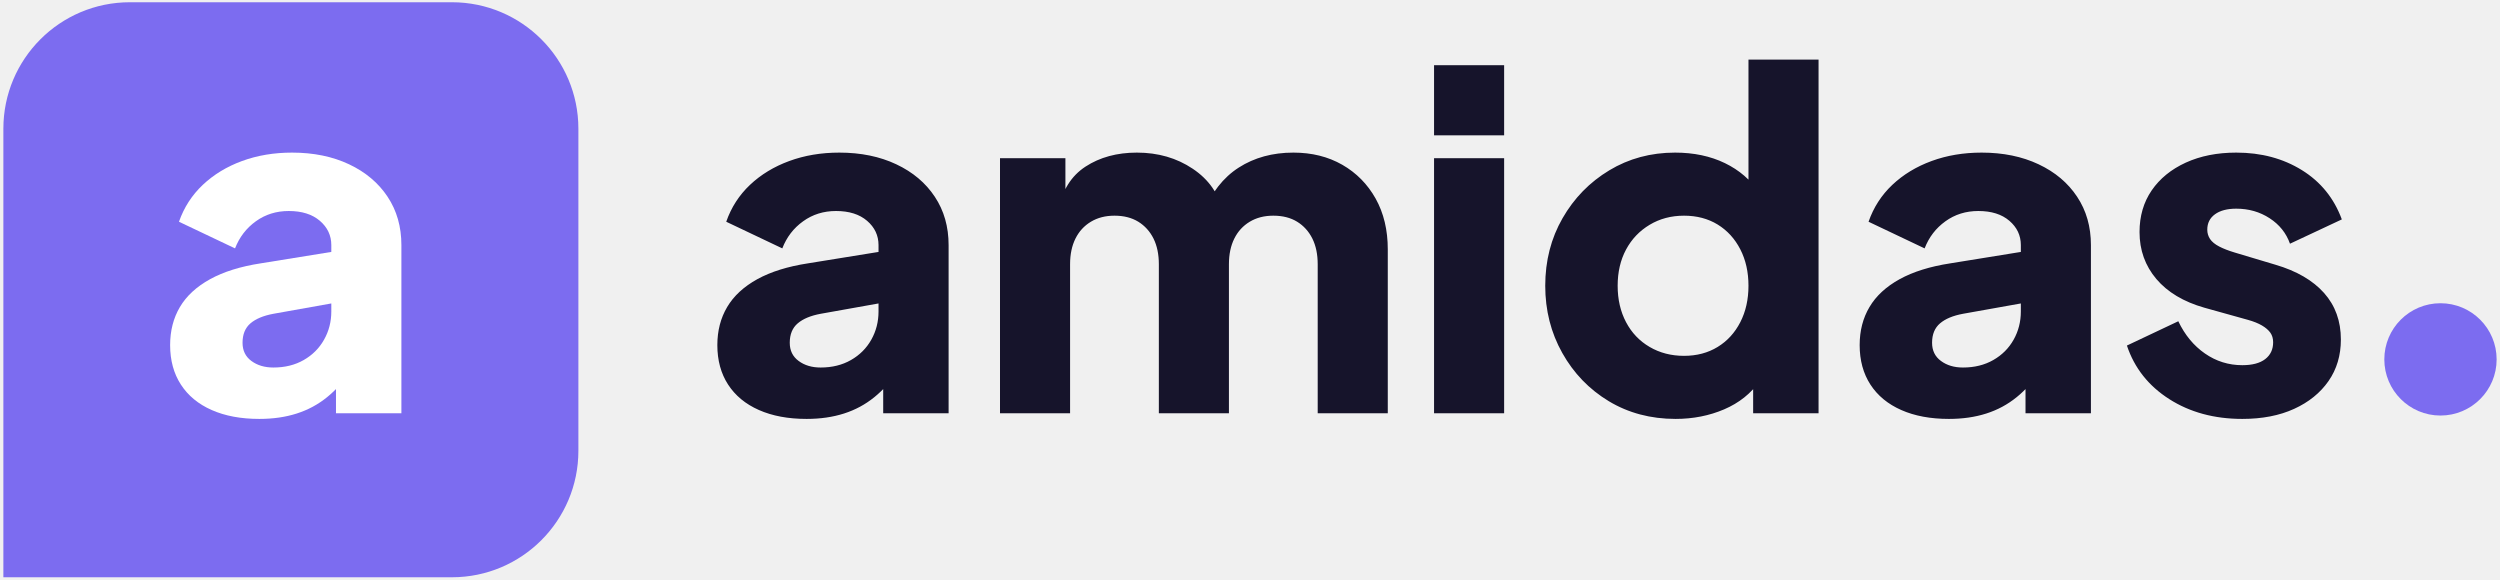
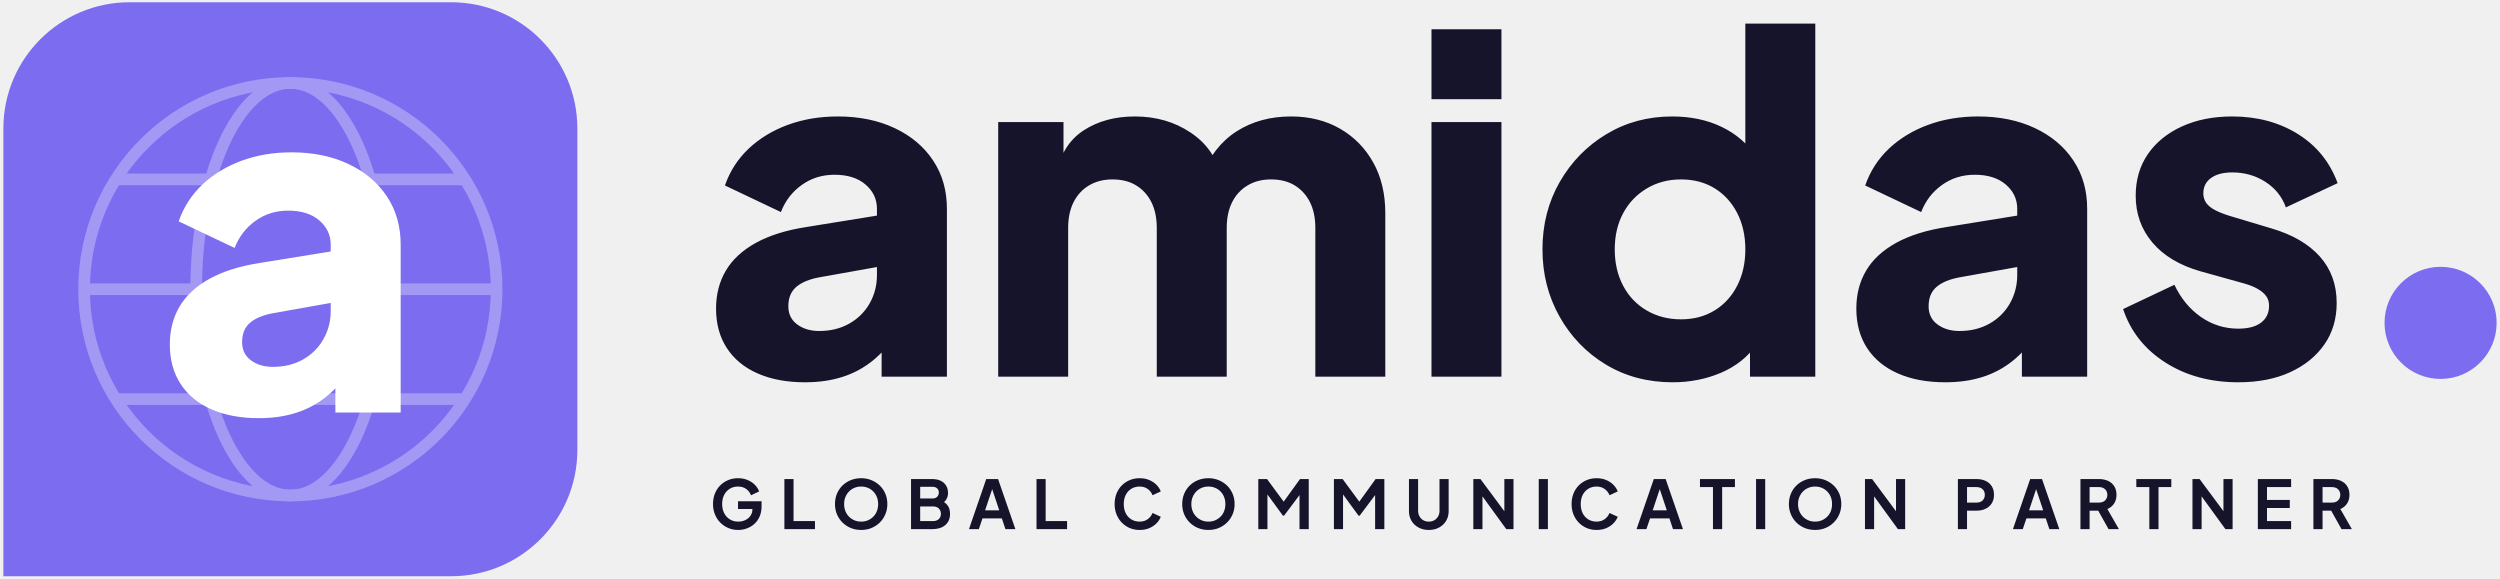
- <svg xmlns="http://www.w3.org/2000/svg" viewBox="0 0 556 129" width="1113" height="258" role="img" aria-label="Amidas">
+ <svg xmlns="http://www.w3.org/2000/svg" viewBox="0 0 557 129" width="1115" height="258" role="img" aria-label="Amidas, global communication partner">
  <path d="M28.66 0.5 H100.34 A28.16 28.16 0 0 1 128.5 28.66 V100.34 A28.16 28.16 0 0 1 100.34 128.5 H0.5 V28.66 A28.16 28.16 0 0 1 28.66 0.5 Z" fill="#7c6cf0" />
+   <g fill="none" stroke="#fff" stroke-width="2.6" opacity=".3">
+     <circle cx="64.5" cy="64.5" r="46" />
+     <ellipse cx="64.5" cy="64.5" rx="21" ry="46" />
+     <line x1="18.5" y1="64.5" x2="110.5" y2="64.5" />
+     <path d="M26 40 H103 M26 89 H103" />
+   </g>
  <path d="M57.48 93.25Q51.34 93.25 46.87 91.27Q42.40 89.30 40.01 85.60Q37.62 81.91 37.62 76.82Q37.62 72.03 39.80 68.34Q41.98 64.65 46.51 62.15Q51.03 59.66 57.79 58.62L75.16 55.81V67.25L60.60 69.85Q57.27 70.47 55.50 71.98Q53.74 73.49 53.74 76.30Q53.74 78.90 55.71 80.35Q57.69 81.81 60.60 81.81Q64.45 81.81 67.36 80.14Q70.27 78.48 71.88 75.62Q73.50 72.76 73.50 69.33V54.56Q73.50 51.34 70.95 49.15Q68.40 46.97 64.03 46.97Q59.87 46.97 56.70 49.26Q53.53 51.54 52.07 55.29L39.59 49.36Q41.26 44.58 44.90 41.14Q48.54 37.71 53.63 35.84Q58.73 33.97 64.76 33.97Q71.94 33.97 77.45 36.57Q82.96 39.17 86.03 43.80Q89.10 48.42 89.10 54.56V92.00H74.54V82.85L78.07 82.22Q75.58 85.97 72.56 88.41Q69.54 90.86 65.80 92.05Q62.06 93.25 57.48 93.25Z" fill="#fff" />
-   <path d="M179.30 93.25Q173.16 93.25 168.69 91.27Q164.22 89.30 161.82 85.60Q159.43 81.91 159.43 76.82Q159.43 72.03 161.62 68.34Q163.80 64.65 168.32 62.15Q172.85 59.66 179.61 58.62L196.98 55.81V67.25L182.42 69.85Q179.09 70.47 177.32 71.98Q175.55 73.49 175.55 76.30Q175.55 78.90 177.53 80.35Q179.50 81.81 182.42 81.81Q186.26 81.81 189.18 80.14Q192.09 78.48 193.70 75.62Q195.31 72.76 195.31 69.33V54.56Q195.31 51.34 192.76 49.15Q190.22 46.97 185.85 46.97Q181.69 46.97 178.52 49.26Q175.34 51.54 173.89 55.29L161.41 49.36Q163.07 44.58 166.71 41.14Q170.35 37.71 175.45 35.84Q180.54 33.97 186.58 33.97Q193.75 33.97 199.26 36.57Q204.78 39.17 207.84 43.80Q210.91 48.42 210.91 54.56V92.00H196.35V82.85L199.89 82.22Q197.39 85.97 194.38 88.41Q191.36 90.86 187.62 92.05Q183.87 93.25 179.30 93.25Z M222.35 92.00V35.22H236.91V49.05L235.35 46.76Q236.60 40.21 241.38 37.09Q246.17 33.97 252.82 33.97Q259.90 33.97 265.25 37.56Q270.61 41.14 271.96 47.18L267.49 47.59Q270.30 40.62 275.50 37.30Q280.70 33.97 287.66 33.97Q293.80 33.97 298.53 36.67Q303.26 39.38 305.97 44.21Q308.67 49.05 308.67 55.50V92.00H293.07V58.82Q293.07 55.50 291.88 53.10Q290.68 50.71 288.50 49.36Q286.31 48.01 283.19 48.01Q280.18 48.01 277.94 49.36Q275.70 50.71 274.51 53.10Q273.31 55.50 273.31 58.82V92.00H257.71V58.82Q257.71 55.50 256.52 53.10Q255.32 50.71 253.14 49.36Q250.95 48.01 247.83 48.01Q244.82 48.01 242.58 49.36Q240.34 50.71 239.15 53.10Q237.95 55.50 237.95 58.82V92.00Z M318.97 92.00V35.22H334.57V92.00ZM318.97 30.12V14.52H334.57V30.12Z M372.74 93.25Q364.42 93.25 357.86 89.30Q351.31 85.34 347.52 78.58Q343.72 71.82 343.72 63.61Q343.72 55.29 347.57 48.58Q351.42 41.87 357.97 37.92Q364.52 33.97 372.63 33.97Q378.87 33.97 383.71 36.31Q388.54 38.65 391.35 42.91L388.96 46.03V13.27H404.56V92.00H390.00V81.60L391.46 84.82Q388.54 88.98 383.55 91.12Q378.56 93.25 372.74 93.25ZM374.61 79.21Q378.87 79.21 382.10 77.23Q385.32 75.26 387.14 71.72Q388.96 68.18 388.96 63.61Q388.96 59.03 387.14 55.50Q385.32 51.96 382.10 49.98Q378.87 48.01 374.61 48.01Q370.34 48.01 366.96 50.04Q363.58 52.06 361.71 55.55Q359.84 59.03 359.84 63.61Q359.84 68.18 361.71 71.72Q363.58 75.26 366.96 77.23Q370.34 79.21 374.61 79.21Z M433.58 93.25Q427.44 93.25 422.97 91.27Q418.50 89.30 416.10 85.60Q413.71 81.91 413.71 76.82Q413.71 72.03 415.90 68.34Q418.08 64.65 422.60 62.15Q427.13 59.66 433.89 58.62L451.26 55.81V67.25L436.70 69.85Q433.37 70.47 431.60 71.98Q429.83 73.49 429.83 76.30Q429.83 78.90 431.81 80.35Q433.78 81.81 436.70 81.81Q440.54 81.81 443.46 80.14Q446.37 78.48 447.98 75.62Q449.59 72.76 449.59 69.33V54.56Q449.59 51.34 447.04 49.15Q444.50 46.97 440.13 46.97Q435.97 46.97 432.80 49.26Q429.62 51.54 428.17 55.29L415.69 49.36Q417.35 44.58 420.99 41.14Q424.63 37.71 429.73 35.84Q434.82 33.97 440.86 33.97Q448.03 33.97 453.54 36.57Q459.06 39.17 462.12 43.80Q465.19 48.42 465.19 54.56V92.00H450.63V82.85L454.17 82.22Q451.67 85.97 448.66 88.41Q445.64 90.86 441.90 92.05Q438.15 93.25 433.58 93.25Z M498.89 93.25Q489.53 93.25 482.61 88.83Q475.70 84.41 473.20 76.92L484.64 71.51Q486.82 76.09 490.57 78.69Q494.31 81.29 498.89 81.29Q502.22 81.29 503.98 79.94Q505.75 78.58 505.75 76.19Q505.75 74.94 505.13 74.06Q504.50 73.18 503.26 72.45Q502.01 71.72 500.14 71.20L490.46 68.50Q483.50 66.52 479.75 62.10Q476.01 57.68 476.01 51.65Q476.01 46.34 478.71 42.39Q481.42 38.44 486.30 36.20Q491.19 33.97 497.54 33.97Q505.86 33.97 512.15 37.87Q518.44 41.77 521.04 48.84L509.50 54.25Q508.25 50.71 504.97 48.58Q501.70 46.45 497.54 46.45Q494.52 46.45 492.80 47.70Q491.09 48.94 491.09 51.13Q491.09 52.27 491.71 53.21Q492.34 54.14 493.74 54.87Q495.14 55.60 497.22 56.22L506.27 58.93Q513.34 61.01 517.09 65.22Q520.83 69.43 520.83 75.57Q520.83 80.87 518.08 84.82Q515.32 88.78 510.43 91.01Q505.54 93.25 498.89 93.25Z" fill="#16142b" />
-   <circle cx="543.0" cy="80" r="12.5" fill="#7c6cf0" />
+   <path d="M179.30 85.25Q173.16 85.25 168.69 83.27Q164.22 81.30 161.82 77.60Q159.43 73.91 159.43 68.82Q159.43 64.03 161.62 60.34Q163.80 56.65 168.32 54.15Q172.85 51.66 179.61 50.62L196.98 47.81V59.25L182.42 61.85Q179.09 62.47 177.32 63.98Q175.55 65.49 175.55 68.30Q175.55 70.90 177.53 72.35Q179.50 73.81 182.42 73.81Q186.26 73.81 189.18 72.14Q192.09 70.48 193.70 67.62Q195.31 64.76 195.31 61.33V46.56Q195.31 43.34 192.76 41.15Q190.22 38.97 185.85 38.97Q181.69 38.97 178.52 41.26Q175.34 43.54 173.89 47.29L161.41 41.36Q163.07 36.58 166.71 33.14Q170.35 29.71 175.45 27.84Q180.54 25.97 186.58 25.97Q193.75 25.97 199.26 28.57Q204.78 31.17 207.84 35.80Q210.91 40.42 210.91 46.56V84.00H196.35V74.85L199.89 74.22Q197.39 77.97 194.38 80.41Q191.36 82.86 187.62 84.05Q183.87 85.25 179.30 85.25Z M222.35 84.00V27.22H236.91V41.05L235.35 38.76Q236.60 32.21 241.38 29.09Q246.17 25.97 252.82 25.97Q259.90 25.97 265.25 29.56Q270.61 33.14 271.96 39.18L267.49 39.59Q270.30 32.62 275.50 29.30Q280.70 25.97 287.66 25.97Q293.80 25.97 298.53 28.67Q303.26 31.38 305.97 36.21Q308.67 41.05 308.67 47.50V84.00H293.07V50.82Q293.07 47.50 291.88 45.10Q290.68 42.71 288.50 41.36Q286.31 40.01 283.19 40.01Q280.18 40.01 277.94 41.36Q275.70 42.71 274.51 45.10Q273.31 47.50 273.31 50.82V84.00H257.71V50.82Q257.71 47.50 256.52 45.10Q255.32 42.71 253.14 41.36Q250.95 40.01 247.83 40.01Q244.82 40.01 242.58 41.36Q240.34 42.71 239.15 45.10Q237.95 47.50 237.95 50.82V84.00Z M318.97 84.00V27.22H334.57V84.00ZM318.97 22.12V6.52H334.57V22.12Z M372.74 85.25Q364.42 85.25 357.86 81.30Q351.31 77.34 347.52 70.58Q343.72 63.82 343.72 55.61Q343.72 47.29 347.57 40.58Q351.42 33.87 357.97 29.92Q364.52 25.97 372.63 25.97Q378.87 25.97 383.71 28.31Q388.54 30.65 391.35 34.91L388.96 38.03V5.27H404.56V84.00H390.00V73.60L391.46 76.82Q388.54 80.98 383.55 83.12Q378.56 85.25 372.74 85.25ZM374.61 71.21Q378.87 71.21 382.10 69.23Q385.32 67.26 387.14 63.72Q388.96 60.18 388.96 55.61Q388.96 51.03 387.14 47.50Q385.32 43.96 382.10 41.98Q378.87 40.01 374.61 40.01Q370.34 40.01 366.96 42.04Q363.58 44.06 361.71 47.55Q359.84 51.03 359.84 55.61Q359.84 60.18 361.71 63.72Q363.58 67.26 366.96 69.23Q370.34 71.21 374.61 71.21Z M433.58 85.25Q427.44 85.25 422.97 83.27Q418.50 81.30 416.10 77.60Q413.71 73.91 413.71 68.82Q413.71 64.03 415.90 60.34Q418.08 56.65 422.60 54.15Q427.13 51.66 433.89 50.62L451.26 47.81V59.25L436.70 61.85Q433.37 62.47 431.60 63.98Q429.83 65.49 429.83 68.30Q429.83 70.90 431.81 72.35Q433.78 73.81 436.70 73.81Q440.54 73.81 443.46 72.14Q446.37 70.48 447.98 67.62Q449.59 64.76 449.59 61.33V46.56Q449.59 43.34 447.04 41.15Q444.50 38.97 440.13 38.97Q435.97 38.97 432.80 41.26Q429.62 43.54 428.17 47.29L415.69 41.36Q417.35 36.58 420.99 33.14Q424.63 29.71 429.73 27.84Q434.82 25.97 440.86 25.97Q448.03 25.97 453.54 28.57Q459.06 31.17 462.12 35.80Q465.19 40.42 465.19 46.56V84.00H450.63V74.85L454.17 74.22Q451.67 77.97 448.66 80.41Q445.64 82.86 441.90 84.05Q438.15 85.25 433.58 85.25Z M498.89 85.25Q489.53 85.25 482.61 80.83Q475.70 76.41 473.20 68.92L484.64 63.51Q486.82 68.09 490.57 70.69Q494.31 73.29 498.89 73.29Q502.22 73.29 503.98 71.94Q505.75 70.58 505.75 68.19Q505.75 66.94 505.13 66.06Q504.50 65.18 503.26 64.45Q502.01 63.72 500.14 63.20L490.46 60.50Q483.50 58.52 479.75 54.10Q476.01 49.68 476.01 43.65Q476.01 38.34 478.71 34.39Q481.42 30.44 486.30 28.20Q491.19 25.97 497.54 25.97Q505.86 25.97 512.15 29.87Q518.44 33.77 521.04 40.84L509.50 46.25Q508.25 42.71 504.97 40.58Q501.70 38.45 497.54 38.45Q494.52 38.45 492.80 39.70Q491.09 40.94 491.09 43.13Q491.09 44.27 491.71 45.21Q492.34 46.14 493.74 46.87Q495.14 47.60 497.22 48.22L506.27 50.93Q513.34 53.01 517.09 57.22Q520.83 61.43 520.83 67.57Q520.83 72.87 518.08 76.82Q515.32 80.78 510.43 83.01Q505.54 85.25 498.89 85.25Z" fill="#16142b" />
+   <circle cx="544.0" cy="72" r="12.5" fill="#7c6cf0" />
+   <path d="M164.38 118.18Q163.18 118.18 162.16 117.75Q161.13 117.31 160.37 116.53Q159.60 115.75 159.18 114.70Q158.75 113.65 158.75 112.41Q158.75 111.16 159.16 110.10Q159.57 109.05 160.33 108.27Q161.09 107.50 162.11 107.07Q163.13 106.64 164.33 106.64Q165.53 106.64 166.48 107.05Q167.44 107.45 168.09 108.12Q168.75 108.79 169.04 109.59L167.22 110.45Q166.91 109.59 166.16 109.05Q165.41 108.50 164.33 108.50Q163.28 108.50 162.48 109.00Q161.68 109.50 161.23 110.37Q160.79 111.23 160.79 112.41Q160.79 113.58 161.25 114.45Q161.71 115.33 162.51 115.82Q163.32 116.32 164.38 116.32Q165.23 116.32 165.95 115.98Q166.67 115.64 167.10 115.02Q167.54 114.40 167.54 113.55V112.69L168.47 113.50H164.33V111.78H169.58V112.90Q169.58 114.19 169.15 115.18Q168.71 116.17 167.97 116.84Q167.22 117.50 166.30 117.84Q165.37 118.18 164.38 118.18Z M174.67 118.00V106.83H176.71V116.20H181.49V118.00Z M191.78 118.18Q190.55 118.18 189.49 117.75Q188.42 117.31 187.63 116.53Q186.83 115.75 186.39 114.69Q185.95 113.64 185.95 112.41Q185.95 111.16 186.38 110.11Q186.82 109.06 187.61 108.28Q188.41 107.50 189.47 107.07Q190.54 106.64 191.78 106.64Q193.03 106.64 194.09 107.08Q195.16 107.52 195.95 108.29Q196.75 109.06 197.19 110.11Q197.63 111.16 197.63 112.41Q197.63 113.64 197.18 114.69Q196.73 115.75 195.94 116.53Q195.14 117.31 194.08 117.75Q193.03 118.18 191.78 118.18ZM191.78 116.32Q192.61 116.32 193.30 116.03Q193.99 115.73 194.50 115.21Q195.02 114.69 195.30 113.97Q195.58 113.25 195.58 112.41Q195.58 111.56 195.30 110.85Q195.02 110.14 194.50 109.61Q193.99 109.08 193.30 108.79Q192.61 108.50 191.78 108.50Q190.97 108.50 190.28 108.79Q189.59 109.08 189.07 109.61Q188.56 110.14 188.27 110.85Q187.99 111.56 187.99 112.41Q187.99 113.25 188.27 113.97Q188.56 114.69 189.07 115.21Q189.59 115.73 190.28 116.03Q190.97 116.32 191.78 116.32Z M202.91 118.00V106.83H207.62Q208.73 106.83 209.52 107.21Q210.31 107.59 210.73 108.29Q211.16 108.98 211.16 109.97Q211.16 110.74 210.75 111.41Q210.34 112.08 209.44 112.51V111.56Q210.26 111.88 210.74 112.34Q211.22 112.81 211.42 113.38Q211.61 113.95 211.61 114.58Q211.61 116.19 210.55 117.09Q209.50 118.00 207.62 118.00ZM204.95 116.20H207.83Q208.63 116.20 209.10 115.76Q209.57 115.31 209.57 114.58Q209.57 113.84 209.10 113.39Q208.63 112.94 207.83 112.94H204.95ZM204.95 111.16H207.73Q208.36 111.16 208.73 110.79Q209.11 110.42 209.11 109.84Q209.11 109.25 208.73 108.91Q208.36 108.56 207.73 108.56H204.95Z M215.83 118.00 219.68 106.83H222.32L226.18 118.00H223.96L223.16 115.60H218.84L218.03 118.00ZM219.43 113.80H222.58L220.72 108.23H221.29Z M230.89 118.00V106.83H232.93V116.20H237.71V118.00Z  M253.89 118.18Q252.69 118.18 251.67 117.75Q250.66 117.31 249.90 116.53Q249.15 115.75 248.73 114.70Q248.31 113.65 248.31 112.41Q248.31 111.16 248.72 110.10Q249.13 109.05 249.89 108.27Q250.65 107.50 251.67 107.07Q252.69 106.64 253.89 106.64Q255.09 106.64 256.04 107.05Q256.99 107.45 257.65 108.12Q258.31 108.79 258.60 109.59L256.77 110.44Q256.45 109.60 255.70 109.05Q254.95 108.50 253.89 108.50Q252.84 108.50 252.03 109.00Q251.23 109.50 250.79 110.37Q250.35 111.23 250.35 112.41Q250.35 113.58 250.79 114.45Q251.23 115.33 252.03 115.82Q252.84 116.32 253.89 116.32Q254.95 116.32 255.70 115.77Q256.45 115.22 256.77 114.39L258.60 115.24Q258.31 116.03 257.65 116.70Q256.99 117.37 256.04 117.78Q255.09 118.18 253.89 118.18Z M269.22 118.18Q267.99 118.18 266.92 117.75Q265.86 117.31 265.06 116.53Q264.27 115.75 263.82 114.69Q263.38 113.64 263.38 112.41Q263.38 111.16 263.82 110.11Q264.25 109.06 265.05 108.28Q265.84 107.50 266.91 107.07Q267.97 106.64 269.22 106.64Q270.46 106.64 271.53 107.08Q272.59 107.52 273.39 108.29Q274.18 109.06 274.62 110.11Q275.07 111.16 275.07 112.41Q275.07 113.64 274.62 114.69Q274.17 115.75 273.37 116.53Q272.58 117.31 271.52 117.75Q270.46 118.18 269.22 118.18ZM269.22 116.32Q270.04 116.32 270.73 116.03Q271.42 115.73 271.94 115.21Q272.46 114.69 272.73 113.97Q273.01 113.25 273.01 112.41Q273.01 111.56 272.73 110.85Q272.46 110.14 271.94 109.61Q271.42 109.08 270.73 108.79Q270.04 108.50 269.22 108.50Q268.41 108.50 267.72 108.79Q267.03 109.08 266.51 109.61Q265.99 110.14 265.71 110.85Q265.42 111.56 265.42 112.41Q265.42 113.25 265.71 113.97Q265.99 114.69 266.51 115.21Q267.03 115.73 267.72 116.03Q268.41 116.32 269.22 116.32Z M280.35 118.00V106.83H282.30L286.48 112.51H285.55L289.65 106.83H291.60V118.00H289.54V109.15L290.34 109.34L286.09 115.00H285.85L281.71 109.34L282.39 109.15V118.00Z M297.21 118.00V106.83H299.16L303.34 112.51H302.41L306.51 106.83H308.46V118.00H306.40V109.15L307.20 109.34L302.95 115.00H302.71L298.57 109.34L299.25 109.15V118.00Z M318.37 118.18Q317.08 118.18 316.09 117.64Q315.09 117.10 314.52 116.16Q313.95 115.21 313.95 114.01V106.83H315.99V113.91Q315.99 114.59 316.30 115.15Q316.60 115.70 317.14 116.01Q317.68 116.32 318.37 116.32Q319.08 116.32 319.61 116.01Q320.14 115.70 320.45 115.15Q320.76 114.59 320.76 113.91V106.83H322.80V114.01Q322.80 115.21 322.23 116.16Q321.66 117.10 320.66 117.64Q319.66 118.18 318.37 118.18Z M328.30 118.00V106.83H329.89L336.04 115.11L335.22 115.27V106.83H337.26V118.00H335.65L329.59 109.66L330.34 109.50V118.00Z M342.89 118.00V106.83H344.93V118.00Z M355.79 118.18Q354.59 118.18 353.57 117.75Q352.56 117.31 351.80 116.53Q351.05 115.75 350.63 114.70Q350.21 113.65 350.21 112.41Q350.21 111.16 350.62 110.10Q351.03 109.05 351.79 108.27Q352.55 107.50 353.57 107.07Q354.59 106.64 355.79 106.64Q356.99 106.64 357.94 107.05Q358.89 107.45 359.55 108.12Q360.21 108.79 360.50 109.59L358.67 110.44Q358.35 109.60 357.60 109.05Q356.85 108.50 355.79 108.50Q354.74 108.50 353.93 109.00Q353.13 109.50 352.69 110.37Q352.25 111.23 352.25 112.41Q352.25 113.58 352.69 114.45Q353.13 115.33 353.93 115.82Q354.74 116.32 355.79 116.32Q356.85 116.32 357.60 115.77Q358.35 115.22 358.67 114.39L360.50 115.24Q360.21 116.03 359.55 116.70Q358.89 117.37 357.94 117.78Q356.99 118.18 355.79 118.18Z M364.70 118.00 368.55 106.83H371.19L375.05 118.00H372.83L372.03 115.60H367.71L366.90 118.00ZM368.30 113.80H371.45L369.59 108.23H370.16Z M381.74 118.00V108.62H378.84V106.83H386.64V108.62H383.79V118.00Z M391.35 118.00V106.83H393.39V118.00Z M404.51 118.18Q403.28 118.18 402.21 117.75Q401.15 117.31 400.35 116.53Q399.56 115.75 399.12 114.69Q398.67 113.64 398.67 112.41Q398.67 111.16 399.11 110.11Q399.54 109.06 400.34 108.28Q401.13 107.50 402.20 107.07Q403.26 106.64 404.51 106.64Q405.75 106.64 406.82 107.08Q407.88 107.52 408.68 108.29Q409.47 109.06 409.92 110.11Q410.36 111.16 410.36 112.41Q410.36 113.64 409.91 114.69Q409.46 115.75 408.66 116.53Q407.87 117.31 406.81 117.75Q405.75 118.18 404.51 118.18ZM404.51 116.32Q405.33 116.32 406.02 116.03Q406.71 115.73 407.23 115.21Q407.75 114.69 408.03 113.97Q408.30 113.25 408.30 112.41Q408.30 111.56 408.03 110.85Q407.75 110.14 407.23 109.61Q406.71 109.08 406.02 108.79Q405.33 108.50 404.51 108.50Q403.70 108.50 403.01 108.79Q402.32 109.08 401.80 109.61Q401.28 110.14 401.00 110.85Q400.71 111.56 400.71 112.41Q400.71 113.25 401.00 113.97Q401.28 114.69 401.80 115.21Q402.32 115.73 403.01 116.03Q403.70 116.32 404.51 116.32Z M415.64 118.00V106.83H417.23L423.38 115.11L422.56 115.27V106.83H424.60V118.00H422.99L416.93 109.66L417.68 109.50V118.00Z  M436.36 118.00V106.83H440.53Q441.67 106.83 442.54 107.24Q443.42 107.65 443.92 108.44Q444.41 109.22 444.41 110.35Q444.41 111.46 443.91 112.25Q443.41 113.03 442.54 113.45Q441.67 113.88 440.53 113.88H438.40V118.00ZM438.40 112.08H440.56Q441.11 112.08 441.52 111.86Q441.92 111.64 442.15 111.25Q442.37 110.86 442.37 110.35Q442.37 109.83 442.15 109.44Q441.92 109.06 441.52 108.84Q441.11 108.62 440.56 108.62H438.40Z M448.63 118.00 452.48 106.83H455.12L458.98 118.00H456.76L455.96 115.60H451.64L450.83 118.00ZM452.23 113.80H455.38L453.52 108.23H454.09Z M463.69 118.00V106.83H467.84Q468.98 106.83 469.86 107.24Q470.74 107.65 471.23 108.44Q471.73 109.22 471.73 110.35Q471.73 111.50 471.18 112.31Q470.63 113.12 469.70 113.52L472.27 118.00H469.96L467.21 113.09L468.53 113.88H465.73V118.00ZM465.73 112.08H467.87Q468.43 112.08 468.83 111.86Q469.24 111.64 469.46 111.25Q469.69 110.86 469.69 110.35Q469.69 109.83 469.46 109.44Q469.24 109.06 468.83 108.84Q468.43 108.62 467.87 108.62H465.73Z M479.05 118.00V108.62H476.15V106.83H483.95V108.62H481.10V118.00Z M488.67 118.00V106.83H490.26L496.41 115.11L495.58 115.27V106.83H497.62V118.00H496.02L489.96 109.66L490.71 109.50V118.00Z M503.25 118.00V106.83H510.67V108.62H505.29V111.49H510.37V113.29H505.29V116.20H510.67V118.00Z M515.64 118.00V106.83H519.79Q520.93 106.83 521.81 107.24Q522.69 107.65 523.18 108.44Q523.68 109.22 523.68 110.35Q523.68 111.50 523.13 112.31Q522.58 113.12 521.65 113.52L524.22 118.00H521.91L519.16 113.09L520.48 113.88H517.68V118.00ZM517.68 112.08H519.82Q520.38 112.08 520.78 111.86Q521.19 111.64 521.41 111.25Q521.64 110.86 521.64 110.35Q521.64 109.83 521.41 109.44Q521.19 109.06 520.78 108.84Q520.38 108.62 519.82 108.62H517.68Z" fill="#16142b" />
</svg>
